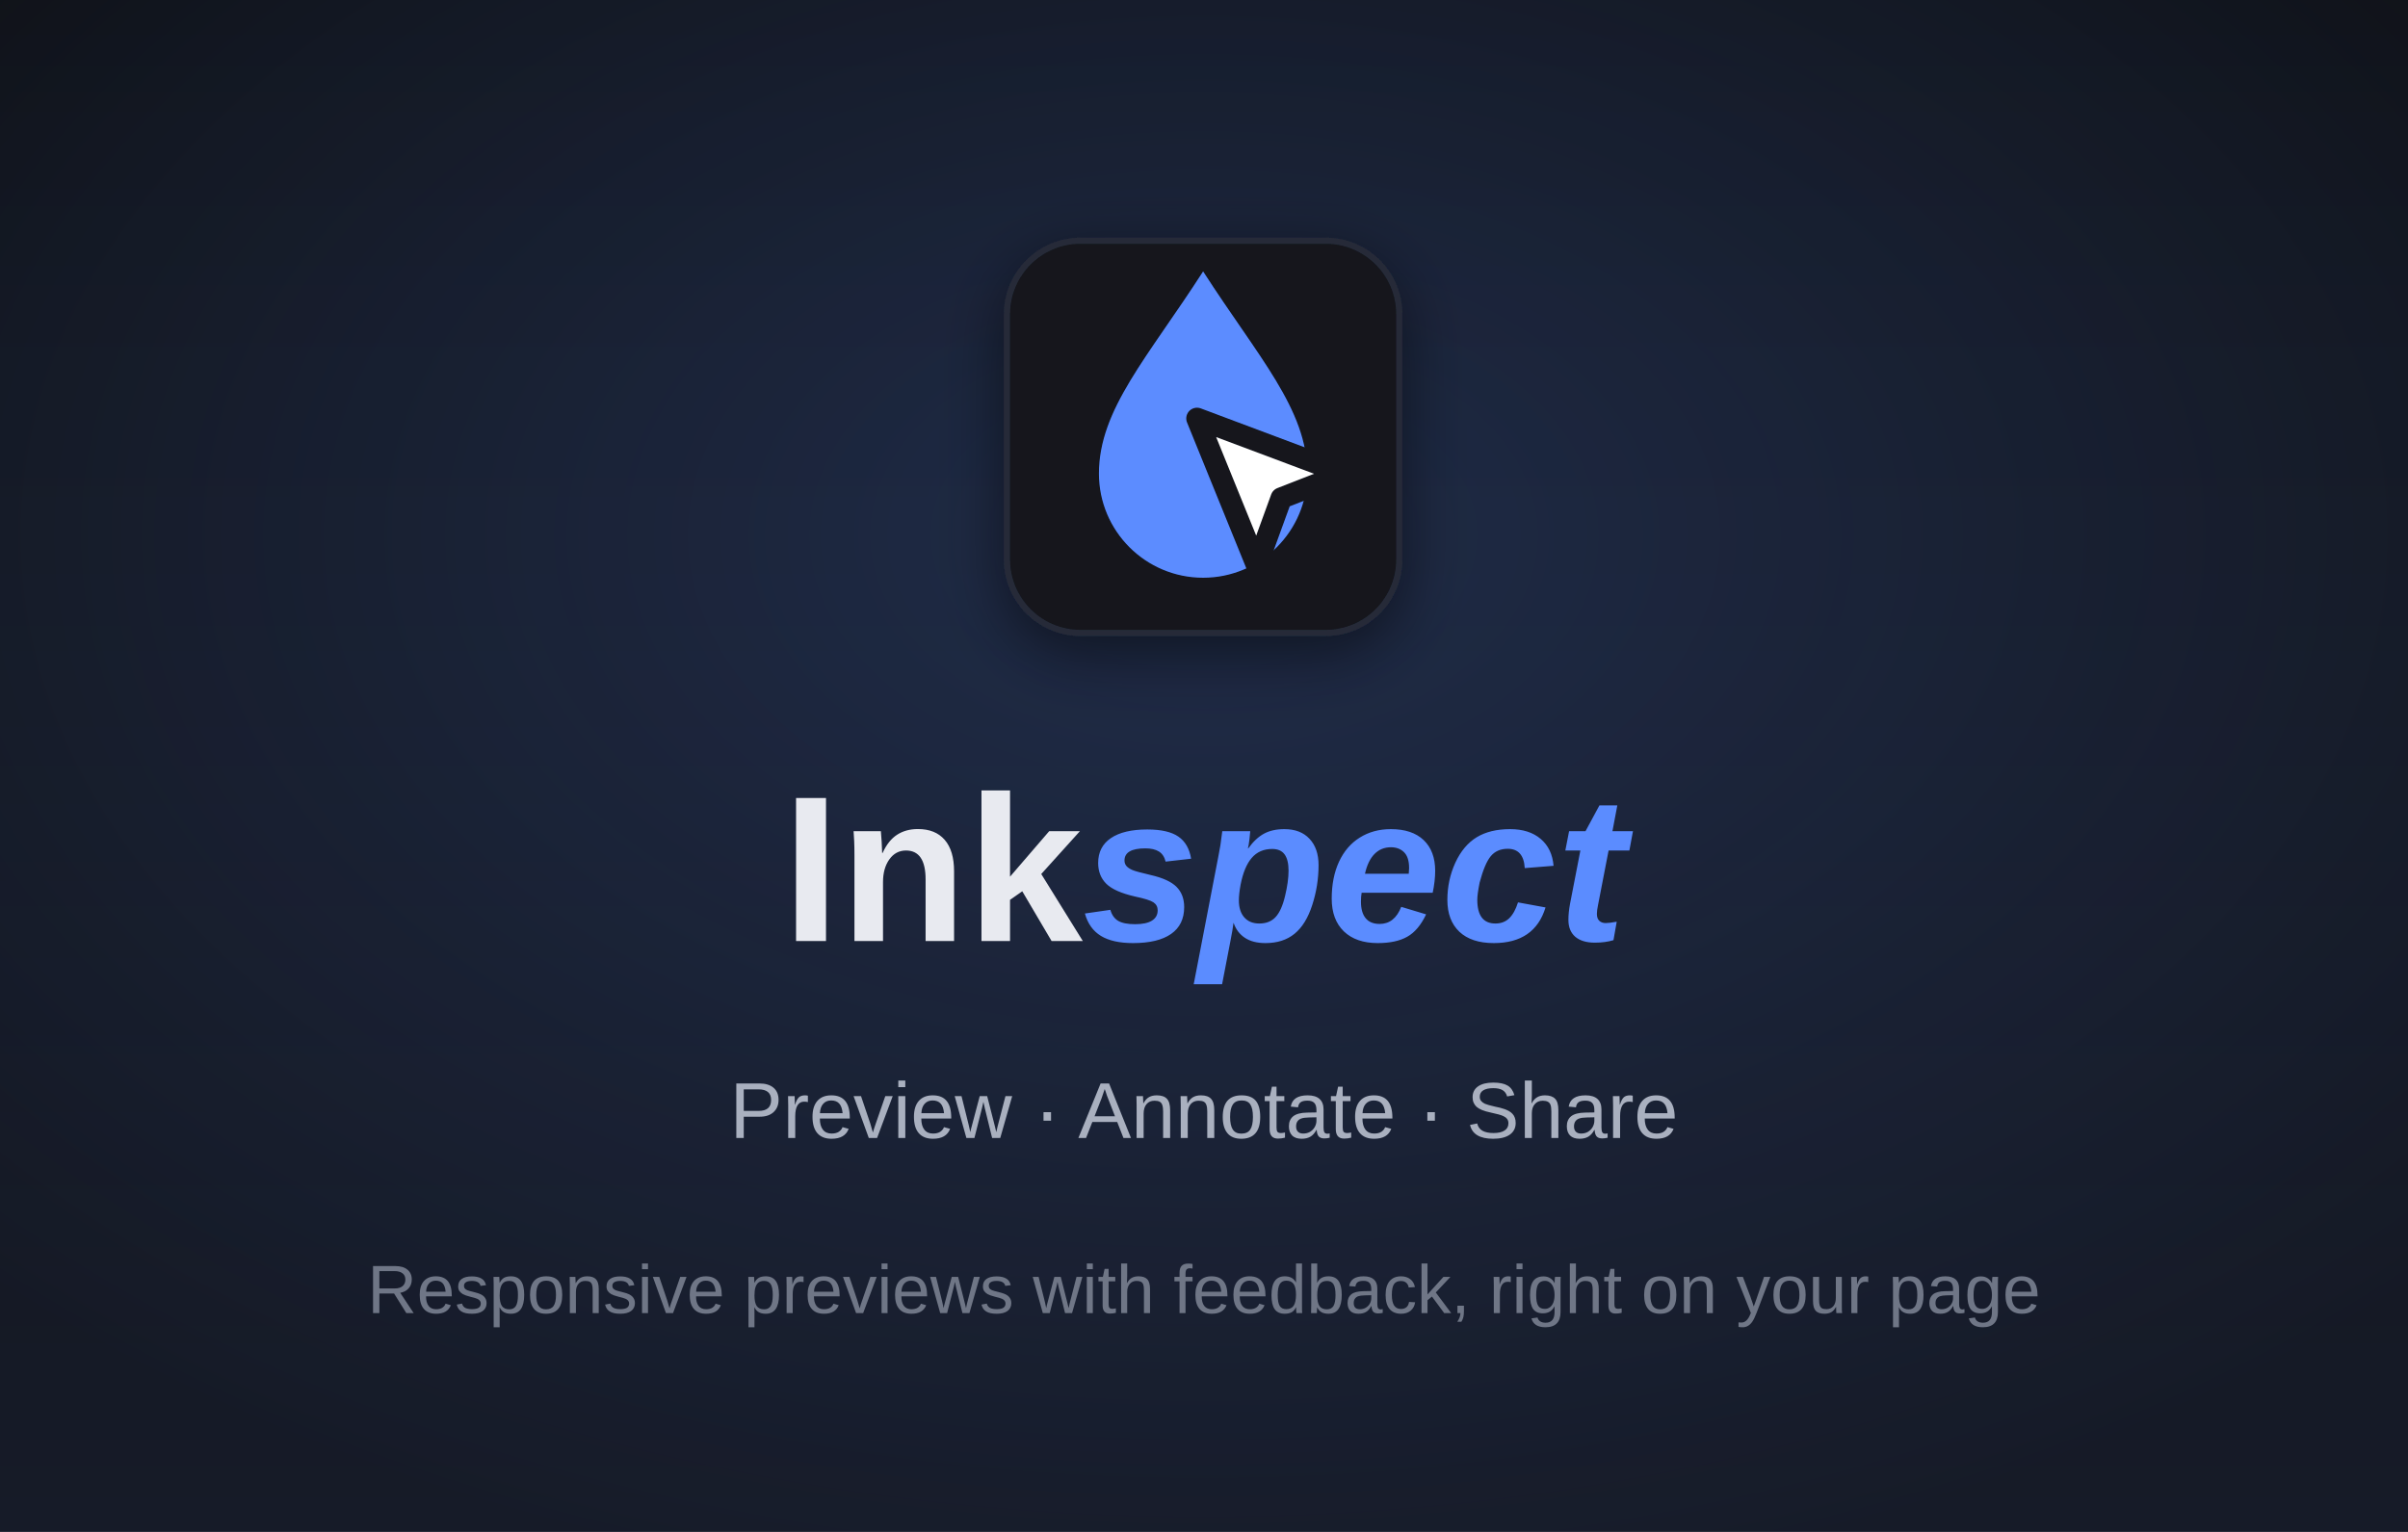
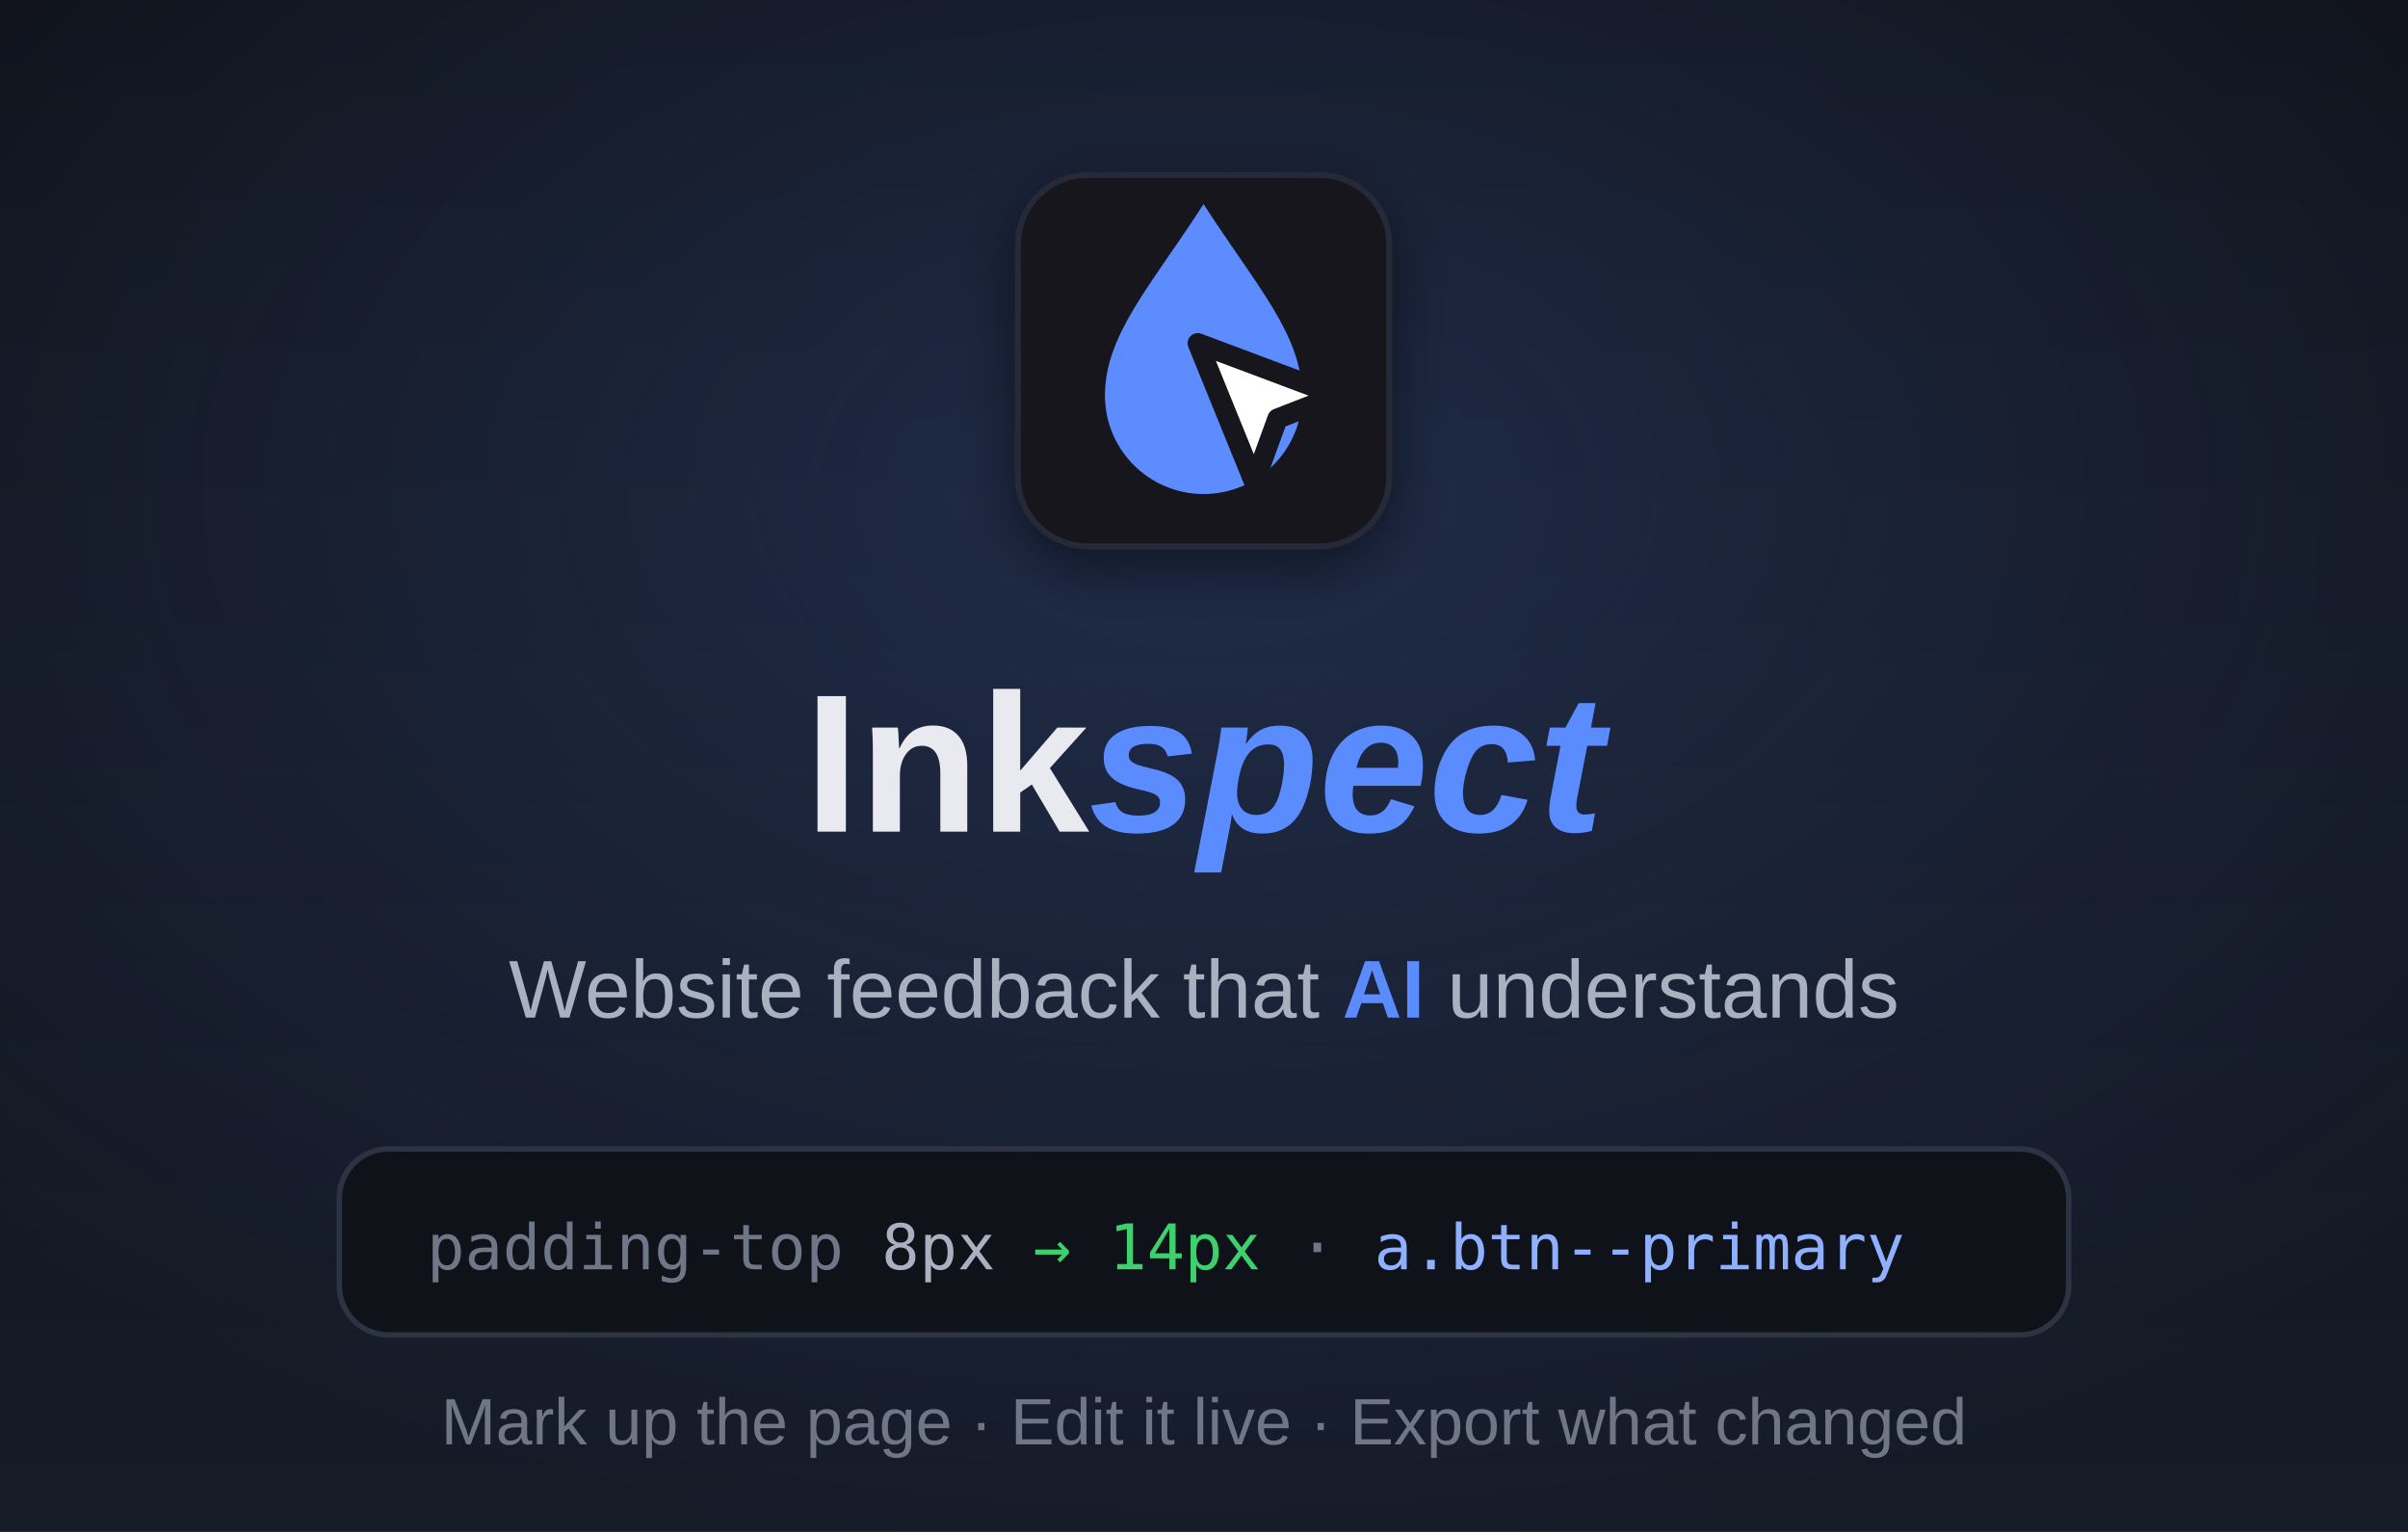
<svg xmlns="http://www.w3.org/2000/svg" viewBox="0 0 440 280" font-family="-apple-system, 'Segoe UI', 'Helvetica Neue', Arial, sans-serif">
  <defs>
    <linearGradient id="bg" x1="0" y1="0" x2="0" y2="1">
      <stop offset="0" stop-color="#0e1014" />
      <stop offset="1" stop-color="#161b28" />
    </linearGradient>
-     <radialGradient id="glow" cx="0.5" cy="0.35" r="0.7">
+     <radialGradient id="glow" cx="0.5" cy="0.32" r="0.7">
      <stop offset="0" stop-color="#5b8cff" stop-opacity="0.20" />
      <stop offset="1" stop-color="#5b8cff" stop-opacity="0" />
    </radialGradient>
    <filter id="ds" x="-30%" y="-30%" width="160%" height="170%">
      <feDropShadow dx="0" dy="6" stdDeviation="10" flood-color="#000" flood-opacity="0.5" />
    </filter>
  </defs>
  <rect width="440" height="280" fill="url(#bg)" />
  <rect width="440" height="280" fill="url(#glow)" />
-   <g transform="translate(184, 44) scale(0.56)" filter="url(#ds)">
+   <g transform="translate(186, 32) scale(0.53)" filter="url(#ds)">
    <rect width="128" height="128" rx="24" fill="#12151d" stroke="#262c38" stroke-width="2" />
    <path d="M64 10C46 38 30 55 30 76a34 34 0 0 0 68 0C98 55 82 38 64 10Z" fill="#5b8cff" />
    <path d="m62 58 48 18-20.5 8L81.5 106 62 58Z" fill="#fff" stroke="#12151d" stroke-width="7" stroke-linejoin="round" />
  </g>
-   <text x="220" y="172" font-size="38" font-weight="800" fill="#e8eaf0" text-anchor="middle">Ink<tspan fill="#5b8cff" font-style="italic">spect</tspan>
+   <text x="220" y="152" font-size="36" font-weight="800" fill="#e8eaf0" text-anchor="middle">Ink<tspan fill="#5b8cff" font-style="italic">spect</tspan>
  </text>
-   <text x="220" y="208" font-size="14.5" fill="#a9b0bf" text-anchor="middle">Preview · Annotate · Share</text>
-   <text x="220" y="240" font-size="12.5" fill="#6f7686" text-anchor="middle">Responsive previews with feedback, right on your page</text>
+   <text x="220" y="186" font-size="15" fill="#a9b0bf" text-anchor="middle">Website feedback that <tspan fill="#5b8cff" font-weight="700">AI</tspan> understands</text>
+   <rect x="62" y="210" width="316" height="34" rx="9" fill="#0f1218" stroke="#2c3342" />
+   <text x="78" y="232" font-size="11.5" font-family="ui-monospace, Menlo, monospace" fill="#6f7686">padding-top <tspan fill="#a9b0bf">8px</tspan>
+     <tspan fill="#3ecf6e">→ 14px</tspan> · <tspan fill="#8fb0ff">a.btn--primary</tspan>
+   </text>
+   <text x="220" y="264" font-size="12" fill="#6f7686" text-anchor="middle">Mark up the page · Edit it live · Export what changed</text>
</svg>
